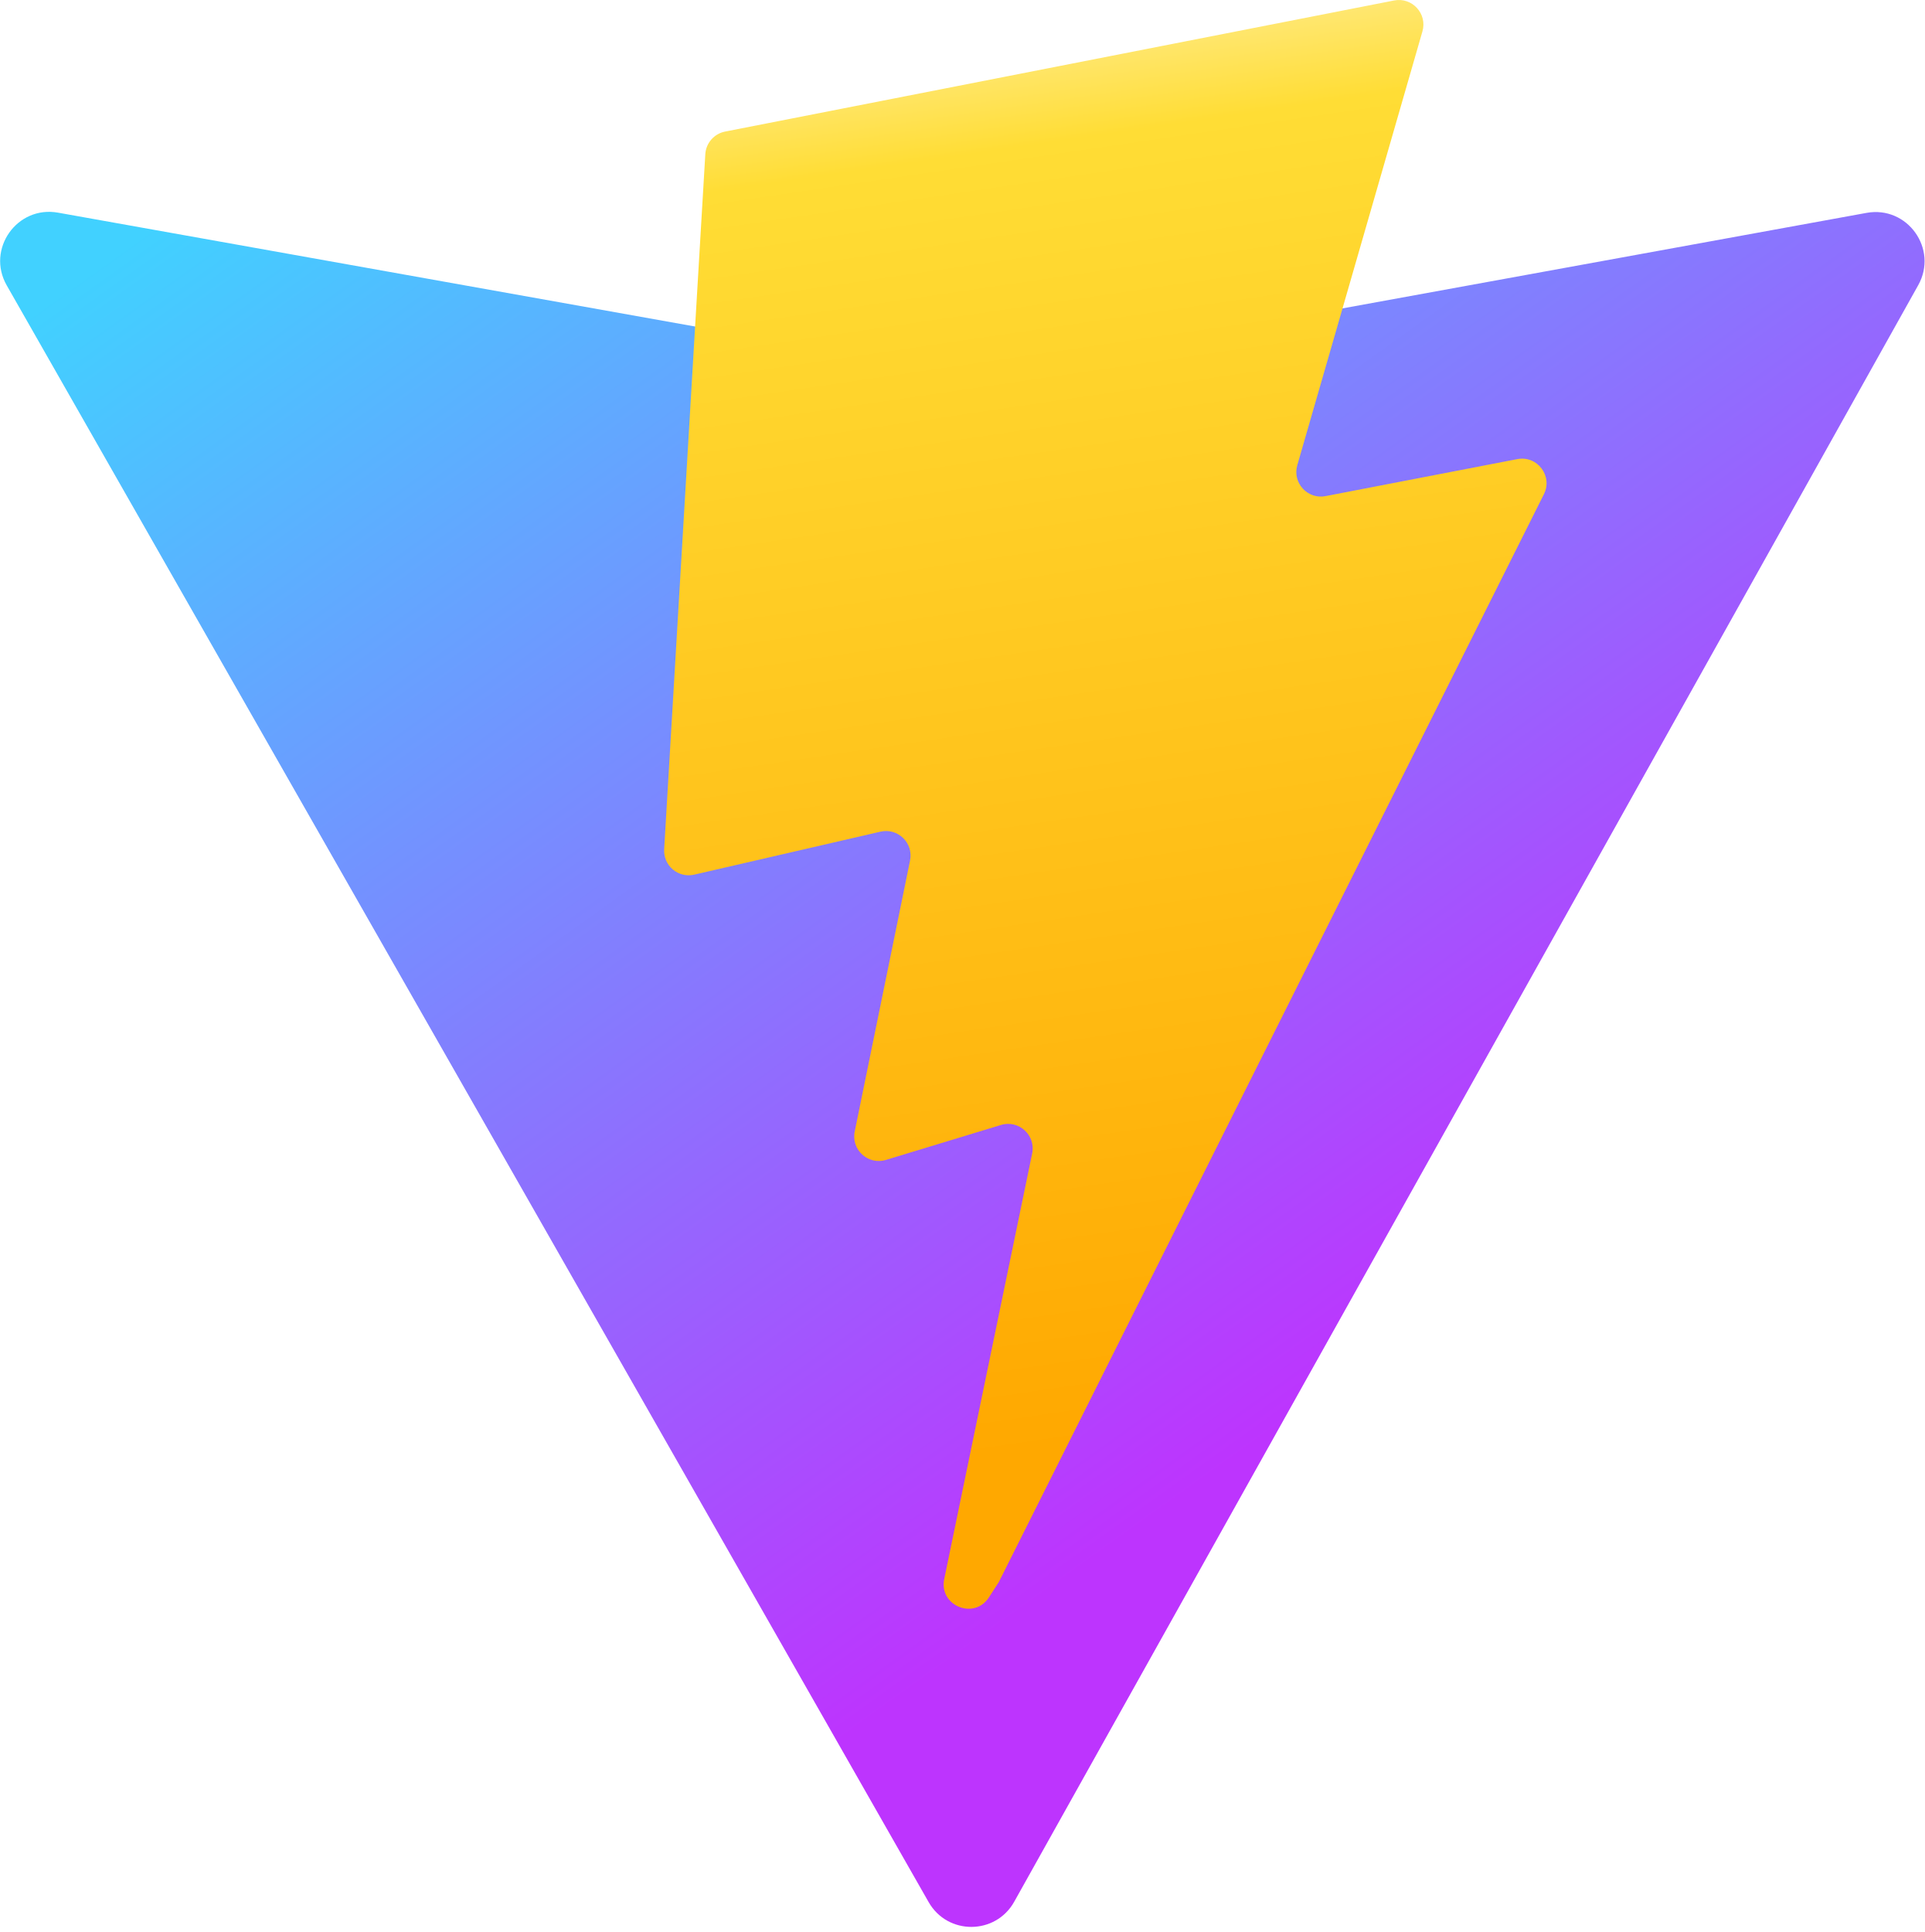
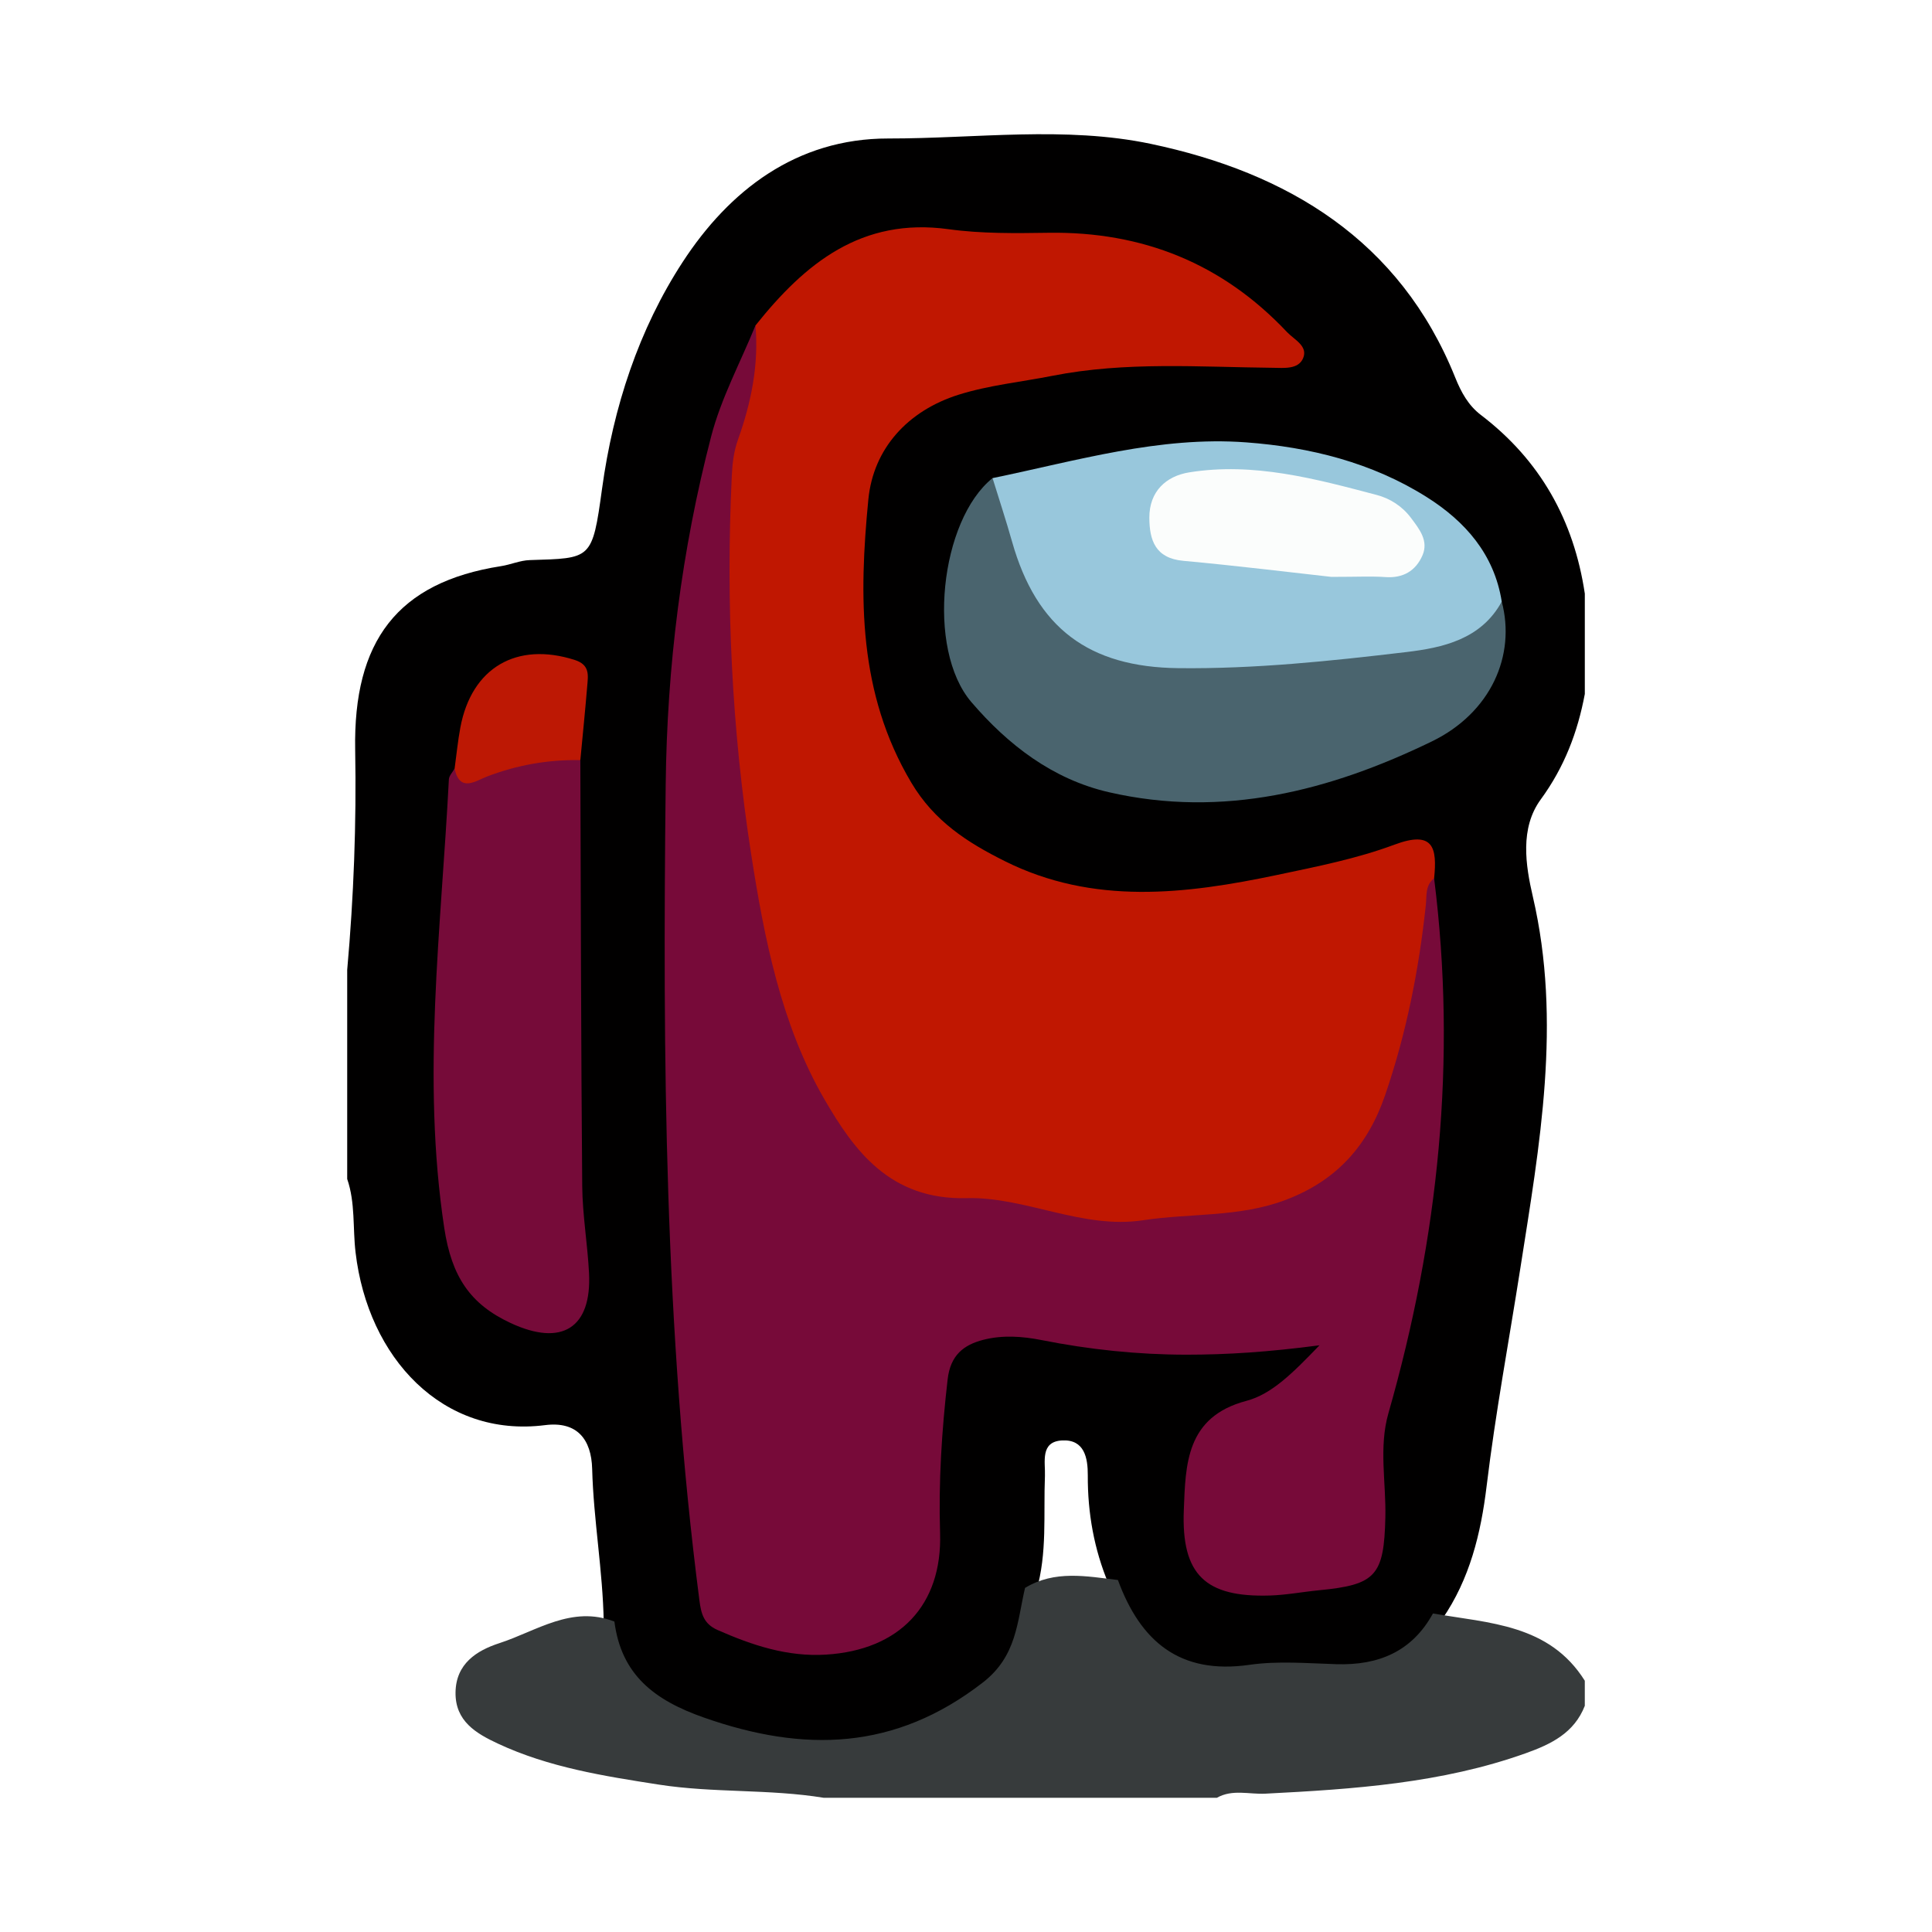
- <svg xmlns="http://www.w3.org/2000/svg" aria-hidden="true" role="img" class="iconify iconify--logos" width="31.88" height="32" preserveAspectRatio="xMidYMid meet" viewBox="0 0 256 257">
-   <defs>
-     <linearGradient id="IconifyId1813088fe1fbc01fb466" x1="-.828%" x2="57.636%" y1="7.652%" y2="78.411%">
-       <stop offset="0%" stop-color="#41D1FF" />
-       <stop offset="100%" stop-color="#BD34FE" />
-     </linearGradient>
-     <linearGradient id="IconifyId1813088fe1fbc01fb467" x1="43.376%" x2="50.316%" y1="2.242%" y2="89.03%">
-       <stop offset="0%" stop-color="#FFEA83" />
-       <stop offset="8.333%" stop-color="#FFDD35" />
-       <stop offset="100%" stop-color="#FFA800" />
-     </linearGradient>
-   </defs>
-   <path fill="url(#IconifyId1813088fe1fbc01fb466)" d="M255.153 37.938L134.897 252.976c-2.483 4.44-8.862 4.466-11.382.048L.875 37.958c-2.746-4.814 1.371-10.646 6.827-9.67l120.385 21.517a6.537 6.537 0 0 0 2.322-.004l117.867-21.483c5.438-.991 9.574 4.796 6.877 9.62Z" />
-   <path fill="url(#IconifyId1813088fe1fbc01fb467)" d="M185.432.063L96.44 17.501a3.268 3.268 0 0 0-2.634 3.014l-5.474 92.456a3.268 3.268 0 0 0 3.997 3.378l24.777-5.718c2.318-.535 4.413 1.507 3.936 3.838l-7.361 36.047c-.495 2.426 1.782 4.5 4.151 3.78l15.304-4.649c2.372-.72 4.652 1.36 4.15 3.788l-11.698 56.621c-.732 3.542 3.979 5.473 5.943 2.437l1.313-2.028l72.516-144.72c1.215-2.423-.88-5.186-3.54-4.672l-25.505 4.922c-2.396.462-4.435-1.77-3.759-4.114l16.646-57.705c.677-2.35-1.37-4.583-3.769-4.113Z" />
+ <svg xmlns="http://www.w3.org/2000/svg" id="Layer_1" style="enable-background:new 0 0 231.039 231.039;" version="1.1" viewBox="0 0 231.039 231.039" xml:space="preserve">
+   <style type="text/css">
+ 	.st0{fill:#010000;}
+ 	.st1{fill-rule:evenodd;clip-rule:evenodd;fill:#373B3C;}
+ 	.st2{fill-rule:evenodd;clip-rule:evenodd;fill:#C01701;}
+ 	.st3{fill-rule:evenodd;clip-rule:evenodd;fill:#770A39;}
+ 	.st4{fill-rule:evenodd;clip-rule:evenodd;fill:#760B39;}
+ 	.st5{fill-rule:evenodd;clip-rule:evenodd;fill:#4A646E;}
+ 	.st6{fill-rule:evenodd;clip-rule:evenodd;fill:#98C7DC;}
+ 	.st7{fill-rule:evenodd;clip-rule:evenodd;fill:#BD1804;}
+ 	.st8{fill-rule:evenodd;clip-rule:evenodd;fill:#FBFDFC;}
+ </style>
+   <g id="_x37_rZVjN_1_">
+     <g>
+       <path class="st0" d="M41.52,140.99c0-8.334,0-16.666,0-25    c0.783-8.753,1.114-17.536,0.954-26.309c-0.238-12.994,5.03-20.045,17.451-21.98    c1.149-0.179,2.262-0.684,3.419-0.721c7.378-0.237,7.478,0.027,8.653-8.541    c1.338-9.759,4.399-19.069,9.654-27.125c5.546-8.503,13.56-14.764,24.575-14.752    c10.484,0.011,21.17-1.514,31.414,0.646c16.295,3.435,29.765,11.479,36.383,27.938    c0.701,1.744,1.562,3.329,3.062,4.472c7.1,5.411,11.125,12.599,12.436,21.373c0,4,0,8,0,12    c-0.858,4.581-2.447,8.748-5.275,12.617c-2.498,3.417-1.817,7.848-0.941,11.614    c3.488,15.008,0.811,29.707-1.498,44.465c-1.357,8.675-2.975,17.308-4.029,26.03    c-0.684,5.654-2.01,11.111-5.312,15.902c-2.91,4.938-7.354,6.902-12.941,6.801    c-3.481-0.064-6.966-0.002-10.449-0.004c-10.08-0.008-12.639-1.719-16.504-10.994    c-1.738-4.152-2.509-8.488-2.488-12.995c0.01-2.075-0.397-4.302-3.051-4.173    c-2.684,0.13-2.008,2.6-2.074,4.244c-0.184,4.593,0.289,9.227-1.022,13.74    c-1.855,10.227-10.005,17.725-20.571,18.991c-8.709,1.044-16.915-0.927-24.625-4.68    c-4.099-1.995-6.017-6.017-6.545-10.571c-0.104-6.133-1.219-12.19-1.382-18.324    c-0.093-3.51-1.786-5.72-5.631-5.229c-12.222,1.558-21.186-8.025-22.663-20.662    C42.173,146.84,42.503,143.836,41.52,140.99z" />
+       <path class="st1" d="M133.686,188.945c2.694,7.33,7.383,11.344,15.729,10.143    c3.407-0.489,6.945-0.18,10.419-0.075c5.024,0.15,9.018-1.507,11.527-6.065    c6.722,1.17,13.915,1.275,18.158,8.043c0,1,0,2,0,3c-1.268,3.25-4.029,4.588-7.07,5.674    c-10.074,3.596-20.585,4.292-31.131,4.832c-1.934,0.099-3.945-0.562-5.799,0.494    c-15.666,0-31.333,0-47,0c-6.532-1.068-13.191-0.561-19.724-1.577    c-6.569-1.022-13.153-2.054-19.25-4.903c-2.602-1.215-5.111-2.676-5.07-6.111    c0.041-3.443,2.525-5.02,5.248-5.904c4.446-1.444,8.646-4.558,13.75-2.581    c0.826,6.375,4.777,9.394,10.672,11.469c11.987,4.218,22.895,3.957,33.383-4.177    c4.08-3.162,4.094-7.24,5.053-11.318C126.129,187.738,129.92,188.494,133.686,188.945z" />
+       <path class="st2" d="M90.344,38.921c5.913-7.413,12.673-12.952,23.1-11.511    c3.929,0.543,7.965,0.484,11.949,0.427c11.248-0.162,20.785,3.671,28.514,11.874    c0.857,0.91,2.557,1.669,1.919,3.143c-0.581,1.345-2.302,1.142-3.603,1.129    c-8.805-0.089-17.627-0.768-26.367,0.958c-3.744,0.739-7.598,1.122-11.216,2.26    c-6.054,1.905-10.202,6.409-10.798,12.531c-1.129,11.59-1.233,23.15,5.137,33.861    c2.766,4.652,6.738,7.166,11.164,9.379c10.611,5.304,21.645,3.965,32.656,1.644    c4.702-0.991,9.477-1.936,13.955-3.607c4.691-1.751,5.117,0.393,4.746,4.027    c-0.354,6.933-0.873,13.787-2.654,20.599c-3.711,14.191-9.766,18.887-24.098,21.127    c-12.328,1.926-23.902-1.092-35.579-3.205c-6.709-1.214-10.272-7.734-12.836-13.646    c-4.785-11.035-7.095-22.696-8.644-34.704c-1.31-10.154-1.068-20.249-1.745-30.352    C85.334,55.736,88.814,47.546,90.344,38.921z" />
+       <path class="st3" d="M90.344,38.921c0.411,4.712-0.519,9.241-2.085,13.633    c-0.52,1.459-0.677,2.885-0.748,4.381c-0.724,15.139-0.001,30.269,2.313,45.184    c1.56,10.051,3.588,20.396,8.738,29.294c3.546,6.126,7.837,12.11,17.058,11.867    c6.966-0.185,13.811,3.751,21.075,2.643c5.689-0.868,11.518-0.32,17.111-2.454    c6.095-2.325,9.775-6.52,11.823-12.472c2.544-7.391,4.048-15.005,4.879-22.761    c0.122-1.142-0.089-2.365,0.991-3.201c2.736,21.717,0.53,43.002-5.467,63.978    c-1.164,4.072-0.27,8.281-0.363,12.426c-0.158,6.984-1.13,8.074-7.889,8.728    c-1.98,0.19-3.951,0.574-5.935,0.634c-7.669,0.229-10.584-2.448-10.278-10.22    c0.213-5.429,0.24-11.148,7.489-13.06c3.023-0.797,5.541-3.323,8.736-6.643    c-6.124,0.803-11.019,1.125-15.936,1.122c-5.846-0.005-11.588-0.613-17.303-1.747    c-2.3-0.455-4.658-0.619-6.941-0.037c-2.395,0.612-3.959,1.857-4.29,4.744    c-0.703,6.121-1.094,12.221-0.902,18.382c0.269,8.618-4.857,13.978-13.628,14.525    c-4.625,0.289-8.839-1.116-12.989-2.946c-1.642-0.725-1.955-1.929-2.163-3.537    c-4.186-32.4-4.398-64.949-4.033-97.544c0.159-14.149,1.897-28.024,5.439-41.657    C86.234,47.613,88.546,43.334,90.344,38.921z" />
+       <path class="st4" d="M69.4,90.899c0.062,16.971,0.079,33.943,0.225,50.913    c0.03,3.473,0.635,6.936,0.813,10.413c0.338,6.574-3.238,8.863-9.407,5.975    c-4.779-2.238-7.02-5.504-7.904-11.348c-2.726-18.004-0.365-35.785,0.552-53.649    c0.023-0.441,0.447-0.861,0.684-1.292c2.494,0.15,4.769-0.767,7.114-1.395    C64.134,89.804,66.848,88.997,69.4,90.899z" />
+       <path class="st5" d="M179.586,71.941c1.703,6.417-1.274,13.284-8.365,16.726    c-12.166,5.905-24.965,9.201-38.607,6.072c-6.745-1.547-12.091-5.688-16.447-10.773    c-5.454-6.365-3.736-21.757,2.527-26.79c2.21,1.123,2.523,3.355,3.131,5.4    c3.636,12.224,8.778,16.105,21.603,16.035c8.458-0.046,16.832-1.199,25.215-2.193    C172.729,75.933,175.926,73.398,179.586,71.941z" />
+       <path class="st6" d="M179.586,71.941c-2.456,4.527-7.091,5.523-11.4,6.035    c-9.044,1.074-18.126,2.03-27.279,1.926c-10.699-0.121-16.957-4.793-19.877-15.121    c-0.721-2.551-1.553-5.071-2.335-7.605c10.026-2.064,19.966-5.047,30.337-4.275    c7.613,0.566,15.032,2.411,21.581,6.541C175.203,62.336,178.692,66.272,179.586,71.941z" />
+       <path class="st7" d="M69.4,90.899c-3.861-0.069-7.573,0.584-11.199,1.976    c-1.299,0.499-3.229,1.947-3.836-0.965c0.224-1.633,0.383-3.279,0.684-4.897    c1.338-7.183,6.745-10.308,13.681-8.092c1.833,0.586,1.6,1.828,1.494,3.119    C69.98,84.995,69.678,87.946,69.4,90.899z" />
+       <path class="st8" d="M159.214,68.987c-4.933-0.545-11.314-1.336-17.714-1.921    c-3.355-0.307-4.049-2.486-4.055-5.17c-0.005-3.12,1.987-4.961,4.771-5.409    c7.691-1.237,15.081,0.766,22.427,2.704c1.592,0.42,3.049,1.35,4.084,2.735    c1,1.338,2.15,2.743,1.367,4.519c-0.806,1.823-2.306,2.714-4.412,2.566    C164.025,68.894,162.356,68.987,159.214,68.987z" />
+     </g>
+   </g>
</svg>
